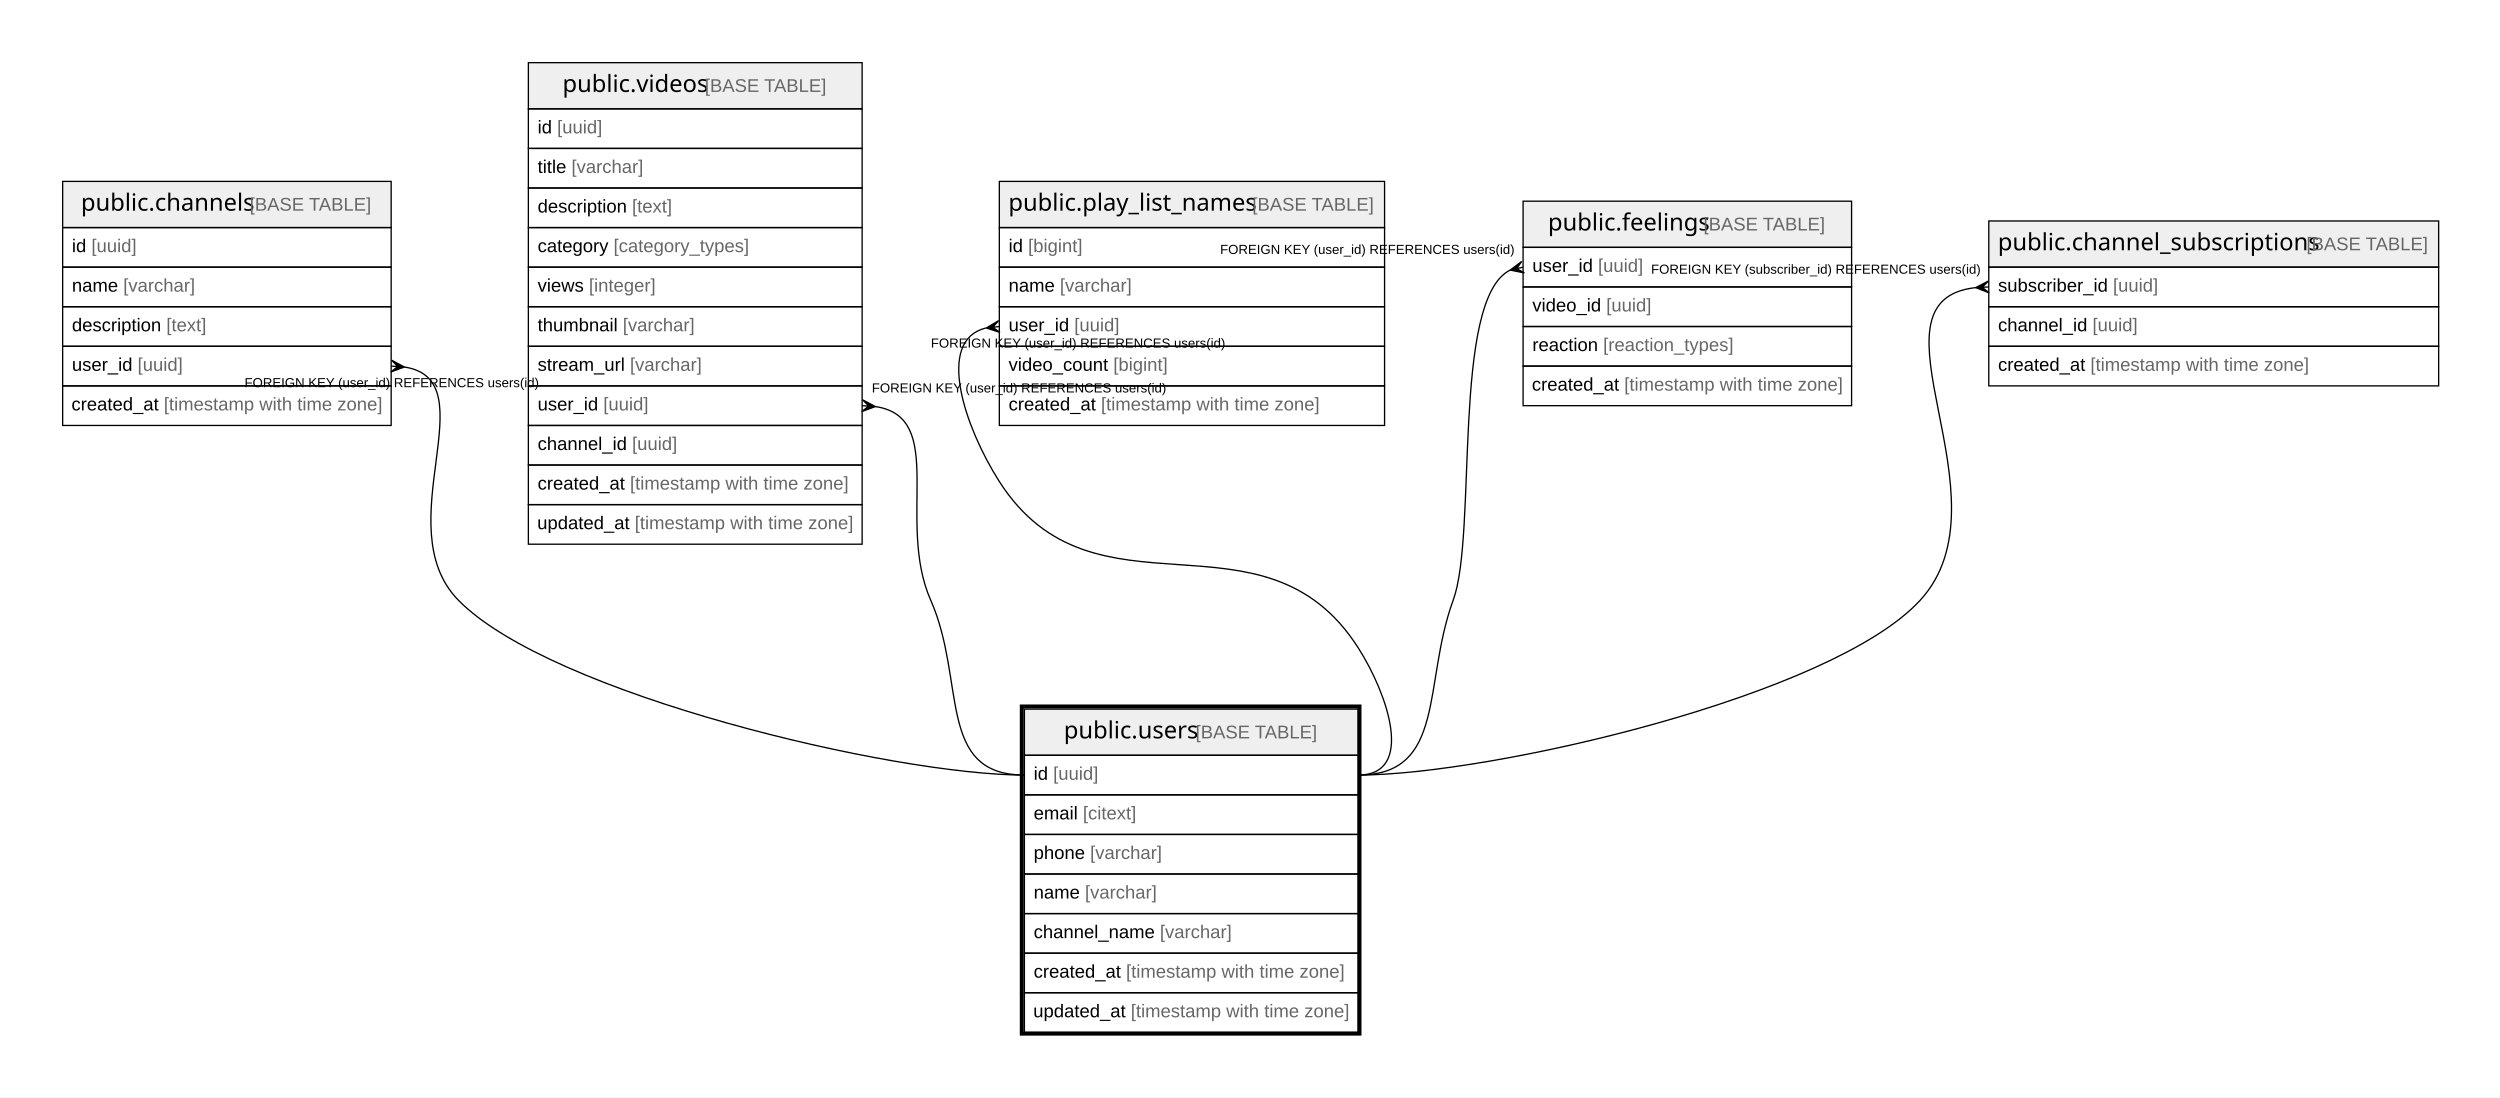
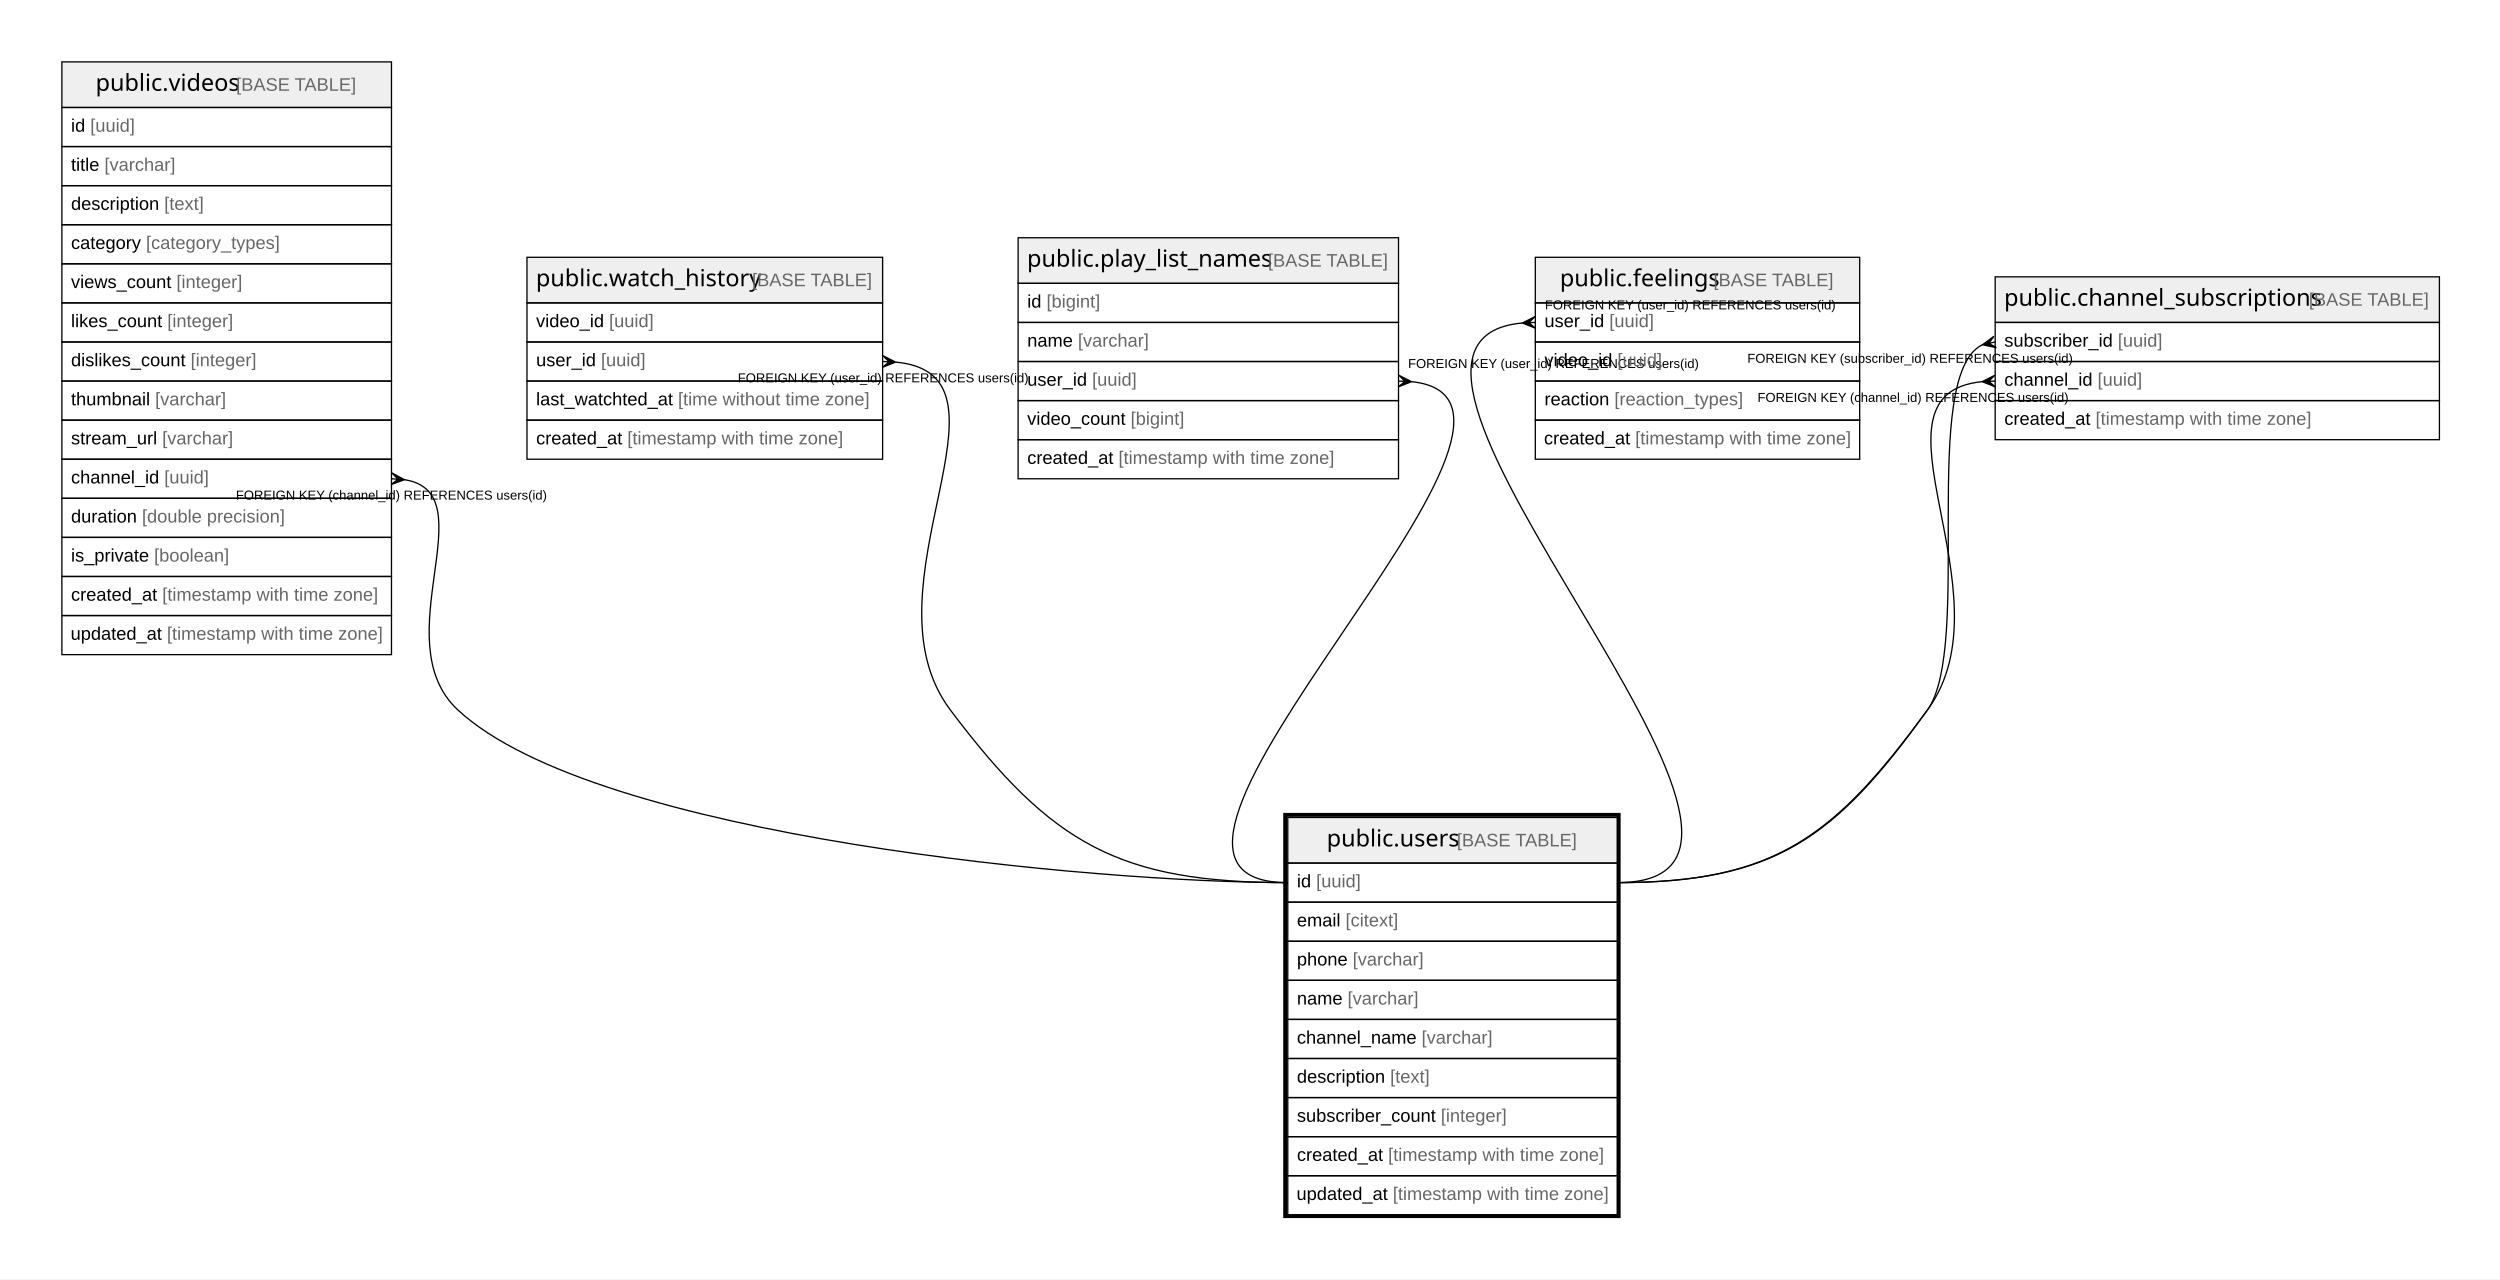
- <svg xmlns="http://www.w3.org/2000/svg" width="1895pt" height="832pt" viewBox="0.00 0.00 1895.00 832.00">
-   <g id="graph0" class="graph" transform="scale(1 1) rotate(0) translate(4 828)">
-     <polygon fill="#ffffff" stroke="transparent" points="-4,4 -4,-828 1891,-828 1891,4 -4,4" />
+ <svg xmlns="http://www.w3.org/2000/svg" width="1919pt" height="982pt" viewBox="0.00 0.00 1919.00 982.00">
+   <g id="graph0" class="graph" transform="scale(1 1) rotate(0) translate(4 978)">
+     <polygon fill="#ffffff" stroke="transparent" points="-4,4 -4,-978 1915,-978 1915,4 -4,4" />
    <g id="node1" class="node">
-       <polygon fill="#efefef" stroke="transparent" points="772.5,-255.5 772.5,-290.5 1025.5,-290.5 1025.5,-255.5 772.5,-255.5" />
-       <polygon fill="none" stroke="#000000" points="772.5,-255.5 772.5,-290.5 1025.5,-290.5 1025.5,-255.5 772.5,-255.5" />
-       <text text-anchor="start" x="802.366" y="-268.3" font-family="Arial Bold" font-size="18.00" fill="#000000">public.users</text>
-       <text text-anchor="start" x="898.38" y="-268.3" font-family="Arial" font-size="14.00" fill="#000000"> </text>
-       <text text-anchor="start" x="902.271" y="-268.3" font-family="Arial" font-size="14.00" fill="#666666">[BASE TABLE]</text>
-       <polygon fill="none" stroke="#000000" points="772.5,-225.5 772.5,-255.5 1025.5,-255.5 1025.5,-225.5 772.5,-225.5" />
-       <text text-anchor="start" x="779.5" y="-236.9" font-family="Arial" font-size="14.00" fill="#000000">id </text>
-       <text text-anchor="start" x="794.28" y="-236.9" font-family="Arial" font-size="14.00" fill="#666666">[uuid]</text>
-       <polygon fill="none" stroke="#000000" points="772.5,-195.5 772.5,-225.5 1025.5,-225.5 1025.5,-195.5 772.5,-195.5" />
-       <text text-anchor="start" x="779.5" y="-206.9" font-family="Arial" font-size="14.00" fill="#000000">email </text>
-       <text text-anchor="start" x="816.83" y="-206.9" font-family="Arial" font-size="14.00" fill="#666666">[citext]</text>
-       <polygon fill="none" stroke="#000000" points="772.5,-165.5 772.5,-195.5 1025.5,-195.5 1025.5,-165.5 772.5,-165.5" />
-       <text text-anchor="start" x="779.5" y="-176.9" font-family="Arial" font-size="14.00" fill="#000000">phone </text>
-       <text text-anchor="start" x="822.304" y="-176.9" font-family="Arial" font-size="14.00" fill="#666666">[varchar]</text>
-       <polygon fill="none" stroke="#000000" points="772.5,-135.5 772.5,-165.5 1025.5,-165.5 1025.5,-135.5 772.5,-135.5" />
-       <text text-anchor="start" x="779.5" y="-146.9" font-family="Arial" font-size="14.00" fill="#000000">name </text>
-       <text text-anchor="start" x="818.399" y="-146.9" font-family="Arial" font-size="14.00" fill="#666666">[varchar]</text>
-       <polygon fill="none" stroke="#000000" points="772.5,-105.5 772.5,-135.5 1025.5,-135.5 1025.5,-105.5 772.5,-105.5" />
-       <text text-anchor="start" x="779.5" y="-116.9" font-family="Arial" font-size="14.00" fill="#000000">channel_name </text>
-       <text text-anchor="start" x="875.201" y="-116.9" font-family="Arial" font-size="14.00" fill="#666666">[varchar]</text>
-       <polygon fill="none" stroke="#000000" points="772.5,-75.5 772.5,-105.5 1025.5,-105.5 1025.5,-75.5 772.5,-75.5" />
-       <text text-anchor="start" x="779.5" y="-86.9" font-family="Arial" font-size="14.00" fill="#000000">created_at </text>
-       <text text-anchor="start" x="849.528" y="-86.9" font-family="Arial" font-size="14.00" fill="#666666">[timestamp with time zone]</text>
-       <polygon fill="none" stroke="#000000" points="772.5,-45.5 772.5,-75.5 1025.5,-75.5 1025.5,-45.5 772.5,-45.5" />
-       <text text-anchor="start" x="779.192" y="-56.9" font-family="Arial" font-size="14.00" fill="#000000">updated_at </text>
-       <text text-anchor="start" x="853.124" y="-56.9" font-family="Arial" font-size="14.00" fill="#666666">[timestamp with time zone]</text>
-       <polygon fill="none" stroke="#000000" stroke-width="3" points="770.5,-44.5 770.5,-292.5 1026.5,-292.5 1026.5,-44.5 770.5,-44.5" />
+       <polygon fill="#efefef" stroke="transparent" points="984.5,-315.5 984.5,-350.5 1237.5,-350.5 1237.5,-315.5 984.5,-315.5" />
+       <polygon fill="none" stroke="#000000" points="984.5,-315.5 984.5,-350.5 1237.5,-350.5 1237.5,-315.5 984.5,-315.5" />
+       <text text-anchor="start" x="1014.366" y="-328.3" font-family="Arial Bold" font-size="18.00" fill="#000000">public.users</text>
+       <text text-anchor="start" x="1110.38" y="-328.3" font-family="Arial" font-size="14.00" fill="#000000"> </text>
+       <text text-anchor="start" x="1114.271" y="-328.3" font-family="Arial" font-size="14.00" fill="#666666">[BASE TABLE]</text>
+       <polygon fill="none" stroke="#000000" points="984.5,-285.5 984.5,-315.5 1237.5,-315.5 1237.5,-285.5 984.5,-285.5" />
+       <text text-anchor="start" x="991.5" y="-296.9" font-family="Arial" font-size="14.00" fill="#000000">id </text>
+       <text text-anchor="start" x="1006.28" y="-296.9" font-family="Arial" font-size="14.00" fill="#666666">[uuid]</text>
+       <polygon fill="none" stroke="#000000" points="984.5,-255.5 984.5,-285.5 1237.5,-285.5 1237.5,-255.5 984.5,-255.5" />
+       <text text-anchor="start" x="991.5" y="-266.9" font-family="Arial" font-size="14.00" fill="#000000">email </text>
+       <text text-anchor="start" x="1028.83" y="-266.9" font-family="Arial" font-size="14.00" fill="#666666">[citext]</text>
+       <polygon fill="none" stroke="#000000" points="984.5,-225.5 984.5,-255.5 1237.5,-255.5 1237.5,-225.5 984.5,-225.5" />
+       <text text-anchor="start" x="991.5" y="-236.9" font-family="Arial" font-size="14.00" fill="#000000">phone </text>
+       <text text-anchor="start" x="1034.304" y="-236.9" font-family="Arial" font-size="14.00" fill="#666666">[varchar]</text>
+       <polygon fill="none" stroke="#000000" points="984.5,-195.5 984.5,-225.5 1237.5,-225.5 1237.5,-195.5 984.5,-195.5" />
+       <text text-anchor="start" x="991.5" y="-206.9" font-family="Arial" font-size="14.00" fill="#000000">name </text>
+       <text text-anchor="start" x="1030.399" y="-206.9" font-family="Arial" font-size="14.00" fill="#666666">[varchar]</text>
+       <polygon fill="none" stroke="#000000" points="984.5,-165.5 984.5,-195.5 1237.5,-195.5 1237.5,-165.5 984.5,-165.5" />
+       <text text-anchor="start" x="991.5" y="-176.9" font-family="Arial" font-size="14.00" fill="#000000">channel_name </text>
+       <text text-anchor="start" x="1087.201" y="-176.9" font-family="Arial" font-size="14.00" fill="#666666">[varchar]</text>
+       <polygon fill="none" stroke="#000000" points="984.5,-135.5 984.5,-165.5 1237.5,-165.5 1237.5,-135.5 984.5,-135.5" />
+       <text text-anchor="start" x="991.5" y="-146.9" font-family="Arial" font-size="14.00" fill="#000000">description </text>
+       <text text-anchor="start" x="1063.068" y="-146.9" font-family="Arial" font-size="14.00" fill="#666666">[text]</text>
+       <polygon fill="none" stroke="#000000" points="984.5,-105.5 984.5,-135.5 1237.5,-135.5 1237.5,-105.5 984.5,-105.5" />
+       <text text-anchor="start" x="991.5" y="-116.9" font-family="Arial" font-size="14.00" fill="#000000">subscriber_count </text>
+       <text text-anchor="start" x="1101.97" y="-116.9" font-family="Arial" font-size="14.00" fill="#666666">[integer]</text>
+       <polygon fill="none" stroke="#000000" points="984.5,-75.5 984.5,-105.5 1237.5,-105.5 1237.5,-75.5 984.5,-75.5" />
+       <text text-anchor="start" x="991.5" y="-86.9" font-family="Arial" font-size="14.00" fill="#000000">created_at </text>
+       <text text-anchor="start" x="1061.528" y="-86.9" font-family="Arial" font-size="14.00" fill="#666666">[timestamp with time zone]</text>
+       <polygon fill="none" stroke="#000000" points="984.5,-45.5 984.5,-75.5 1237.5,-75.5 1237.5,-45.5 984.5,-45.5" />
+       <text text-anchor="start" x="991.192" y="-56.9" font-family="Arial" font-size="14.00" fill="#000000">updated_at </text>
+       <text text-anchor="start" x="1065.124" y="-56.9" font-family="Arial" font-size="14.00" fill="#666666">[timestamp with time zone]</text>
+       <polygon fill="none" stroke="#000000" stroke-width="3" points="982.5,-44.5 982.5,-352.5 1238.5,-352.5 1238.5,-44.5 982.5,-44.5" />
    </g>
    <g id="node2" class="node">
-       <polygon fill="#efefef" stroke="transparent" points="43.5,-655.5 43.5,-690.5 292.5,-690.5 292.5,-655.5 43.5,-655.5" />
-       <polygon fill="none" stroke="#000000" points="43.5,-655.5 43.5,-690.5 292.5,-690.5 292.5,-655.5 43.5,-655.5" />
-       <text text-anchor="start" x="57.356" y="-668.3" font-family="Arial Bold" font-size="18.00" fill="#000000">public.channels</text>
-       <text text-anchor="start" x="181.39" y="-668.3" font-family="Arial" font-size="14.00" fill="#000000"> </text>
-       <text text-anchor="start" x="185.281" y="-668.3" font-family="Arial" font-size="14.00" fill="#666666">[BASE TABLE]</text>
-       <polygon fill="none" stroke="#000000" points="43.5,-625.5 43.5,-655.5 292.5,-655.5 292.5,-625.5 43.5,-625.5" />
-       <text text-anchor="start" x="50.5" y="-636.9" font-family="Arial" font-size="14.00" fill="#000000">id </text>
-       <text text-anchor="start" x="65.28" y="-636.9" font-family="Arial" font-size="14.00" fill="#666666">[uuid]</text>
-       <polygon fill="none" stroke="#000000" points="43.5,-595.5 43.5,-625.5 292.5,-625.5 292.5,-595.5 43.5,-595.5" />
-       <text text-anchor="start" x="50.5" y="-606.9" font-family="Arial" font-size="14.00" fill="#000000">name </text>
-       <text text-anchor="start" x="89.399" y="-606.9" font-family="Arial" font-size="14.00" fill="#666666">[varchar]</text>
-       <polygon fill="none" stroke="#000000" points="43.5,-565.5 43.5,-595.5 292.5,-595.5 292.5,-565.5 43.5,-565.5" />
-       <text text-anchor="start" x="50.5" y="-576.9" font-family="Arial" font-size="14.00" fill="#000000">description </text>
-       <text text-anchor="start" x="122.068" y="-576.9" font-family="Arial" font-size="14.00" fill="#666666">[text]</text>
-       <polygon fill="none" stroke="#000000" points="43.5,-535.5 43.5,-565.5 292.5,-565.5 292.5,-535.5 43.5,-535.5" />
-       <text text-anchor="start" x="50.5" y="-546.9" font-family="Arial" font-size="14.00" fill="#000000">user_id </text>
-       <text text-anchor="start" x="100.288" y="-546.9" font-family="Arial" font-size="14.00" fill="#666666">[uuid]</text>
-       <polygon fill="none" stroke="#000000" points="43.5,-505.5 43.5,-535.5 292.5,-535.5 292.5,-505.5 43.5,-505.5" />
-       <text text-anchor="start" x="50.144" y="-516.9" font-family="Arial" font-size="14.00" fill="#000000">created_at </text>
-       <text text-anchor="start" x="120.172" y="-516.9" font-family="Arial" font-size="14.00" fill="#666666">[timestamp with time zone]</text>
+       <polygon fill="#efefef" stroke="transparent" points="43.5,-895.5 43.5,-930.5 296.5,-930.5 296.5,-895.5 43.5,-895.5" />
+       <polygon fill="none" stroke="#000000" points="43.5,-895.5 43.5,-930.5 296.5,-930.5 296.5,-895.5 43.5,-895.5" />
+       <text text-anchor="start" x="69.362" y="-908.3" font-family="Arial Bold" font-size="18.00" fill="#000000">public.videos</text>
+       <text text-anchor="start" x="173.384" y="-908.3" font-family="Arial" font-size="14.00" fill="#000000"> </text>
+       <text text-anchor="start" x="177.275" y="-908.3" font-family="Arial" font-size="14.00" fill="#666666">[BASE TABLE]</text>
+       <polygon fill="none" stroke="#000000" points="43.5,-865.5 43.5,-895.5 296.5,-895.5 296.5,-865.5 43.5,-865.5" />
+       <text text-anchor="start" x="50.5" y="-876.9" font-family="Arial" font-size="14.00" fill="#000000">id </text>
+       <text text-anchor="start" x="65.28" y="-876.9" font-family="Arial" font-size="14.00" fill="#666666">[uuid]</text>
+       <polygon fill="none" stroke="#000000" points="43.5,-835.5 43.5,-865.5 296.5,-865.5 296.5,-835.5 43.5,-835.5" />
+       <text text-anchor="start" x="50.5" y="-846.9" font-family="Arial" font-size="14.00" fill="#000000">title </text>
+       <text text-anchor="start" x="76.168" y="-846.9" font-family="Arial" font-size="14.00" fill="#666666">[varchar]</text>
+       <polygon fill="none" stroke="#000000" points="43.5,-805.5 43.5,-835.5 296.5,-835.5 296.5,-805.5 43.5,-805.5" />
+       <text text-anchor="start" x="50.5" y="-816.9" font-family="Arial" font-size="14.00" fill="#000000">description </text>
+       <text text-anchor="start" x="122.068" y="-816.9" font-family="Arial" font-size="14.00" fill="#666666">[text]</text>
+       <polygon fill="none" stroke="#000000" points="43.5,-775.5 43.5,-805.5 296.5,-805.5 296.5,-775.5 43.5,-775.5" />
+       <text text-anchor="start" x="50.5" y="-786.9" font-family="Arial" font-size="14.00" fill="#000000">category </text>
+       <text text-anchor="start" x="108.072" y="-786.9" font-family="Arial" font-size="14.00" fill="#666666">[category_types]</text>
+       <polygon fill="none" stroke="#000000" points="43.5,-745.5 43.5,-775.5 296.5,-775.5 296.5,-745.5 43.5,-745.5" />
+       <text text-anchor="start" x="50.5" y="-756.9" font-family="Arial" font-size="14.00" fill="#000000">views_count </text>
+       <text text-anchor="start" x="131.407" y="-756.9" font-family="Arial" font-size="14.00" fill="#666666">[integer]</text>
+       <polygon fill="none" stroke="#000000" points="43.5,-715.5 43.5,-745.5 296.5,-745.5 296.5,-715.5 43.5,-715.5" />
+       <text text-anchor="start" x="50.5" y="-726.9" font-family="Arial" font-size="14.00" fill="#000000">likes_count </text>
+       <text text-anchor="start" x="124.407" y="-726.9" font-family="Arial" font-size="14.00" fill="#666666">[integer]</text>
+       <polygon fill="none" stroke="#000000" points="43.5,-685.5 43.5,-715.5 296.5,-715.5 296.5,-685.5 43.5,-685.5" />
+       <text text-anchor="start" x="50.5" y="-696.9" font-family="Arial" font-size="14.00" fill="#000000">dislikes_count </text>
+       <text text-anchor="start" x="142.297" y="-696.9" font-family="Arial" font-size="14.00" fill="#666666">[integer]</text>
+       <polygon fill="none" stroke="#000000" points="43.5,-655.5 43.5,-685.5 296.5,-685.5 296.5,-655.5 43.5,-655.5" />
+       <text text-anchor="start" x="50.5" y="-666.9" font-family="Arial" font-size="14.00" fill="#000000">thumbnail </text>
+       <text text-anchor="start" x="115.068" y="-666.9" font-family="Arial" font-size="14.00" fill="#666666">[varchar]</text>
+       <polygon fill="none" stroke="#000000" points="43.5,-625.5 43.5,-655.5 296.5,-655.5 296.5,-625.5 43.5,-625.5" />
+       <text text-anchor="start" x="50.5" y="-636.9" font-family="Arial" font-size="14.00" fill="#000000">stream_url </text>
+       <text text-anchor="start" x="120.5" y="-636.9" font-family="Arial" font-size="14.00" fill="#666666">[varchar]</text>
+       <polygon fill="none" stroke="#000000" points="43.5,-595.5 43.5,-625.5 296.5,-625.5 296.5,-595.5 43.5,-595.5" />
+       <text text-anchor="start" x="50.5" y="-606.9" font-family="Arial" font-size="14.00" fill="#000000">channel_id </text>
+       <text text-anchor="start" x="122.082" y="-606.9" font-family="Arial" font-size="14.00" fill="#666666">[uuid]</text>
+       <polygon fill="none" stroke="#000000" points="43.5,-565.5 43.5,-595.5 296.5,-595.5 296.5,-565.5 43.5,-565.5" />
+       <text text-anchor="start" x="50.5" y="-576.9" font-family="Arial" font-size="14.00" fill="#000000">duration </text>
+       <text text-anchor="start" x="104.961" y="-576.9" font-family="Arial" font-size="14.00" fill="#666666">[double precision]</text>
+       <polygon fill="none" stroke="#000000" points="43.5,-535.5 43.5,-565.5 296.5,-565.5 296.5,-535.5 43.5,-535.5" />
+       <text text-anchor="start" x="50.5" y="-546.9" font-family="Arial" font-size="14.00" fill="#000000">is_private </text>
+       <text text-anchor="start" x="114.285" y="-546.9" font-family="Arial" font-size="14.00" fill="#666666">[boolean]</text>
+       <polygon fill="none" stroke="#000000" points="43.5,-505.5 43.5,-535.5 296.5,-535.5 296.5,-505.5 43.5,-505.5" />
+       <text text-anchor="start" x="50.5" y="-516.9" font-family="Arial" font-size="14.00" fill="#000000">created_at </text>
+       <text text-anchor="start" x="120.528" y="-516.9" font-family="Arial" font-size="14.00" fill="#666666">[timestamp with time zone]</text>
+       <polygon fill="none" stroke="#000000" points="43.5,-475.5 43.5,-505.5 296.5,-505.5 296.5,-475.5 43.5,-475.5" />
+       <text text-anchor="start" x="50.191" y="-486.9" font-family="Arial" font-size="14.00" fill="#000000">updated_at </text>
+       <text text-anchor="start" x="124.124" y="-486.9" font-family="Arial" font-size="14.00" fill="#666666">[timestamp with time zone]</text>
    </g>
    <g id="edge1" class="edge">
-       <path fill="none" stroke="#000000" d="M302.557,-549.797C366.92,-539.94 288.618,-428.978 343.5,-373 413.352,-301.753 672.723,-240.5 772.5,-240.5" />
-       <polygon fill="#000000" stroke="#000000" points="302.476,-549.802 292.186,-546.011 297.488,-550.151 292.5,-550.5 292.5,-550.5 292.5,-550.5 297.488,-550.151 292.814,-554.989 302.476,-549.802 302.476,-549.802" />
-       <text text-anchor="start" x="181.334" y="-534.5" font-family="Arial" font-size="10.00" fill="#000000">FOREIGN KEY (user_id) REFERENCES users(id)</text>
+       <path fill="none" stroke="#000000" d="M306.542,-609.78C370.688,-599.702 290.036,-486.324 347.5,-433 453.484,-334.652 839.915,-300.5 984.5,-300.5" />
+       <polygon fill="#000000" stroke="#000000" points="306.474,-609.785 296.178,-606.011 301.487,-610.143 296.5,-610.5 296.5,-610.5 296.5,-610.5 301.487,-610.143 296.822,-614.989 306.474,-609.785 306.474,-609.785" />
+       <text text-anchor="start" x="177.051" y="-594.5" font-family="Arial" font-size="10.00" fill="#000000">FOREIGN KEY (channel_id) REFERENCES users(id)</text>
    </g>
    <g id="node3" class="node">
-       <polygon fill="#efefef" stroke="transparent" points="396.5,-745.5 396.5,-780.5 649.5,-780.5 649.5,-745.5 396.5,-745.5" />
-       <polygon fill="none" stroke="#000000" points="396.5,-745.5 396.5,-780.5 649.5,-780.5 649.5,-745.5 396.5,-745.5" />
-       <text text-anchor="start" x="422.362" y="-758.3" font-family="Arial Bold" font-size="18.00" fill="#000000">public.videos</text>
-       <text text-anchor="start" x="526.384" y="-758.3" font-family="Arial" font-size="14.00" fill="#000000"> </text>
-       <text text-anchor="start" x="530.275" y="-758.3" font-family="Arial" font-size="14.00" fill="#666666">[BASE TABLE]</text>
-       <polygon fill="none" stroke="#000000" points="396.5,-715.5 396.5,-745.5 649.5,-745.5 649.5,-715.5 396.5,-715.5" />
-       <text text-anchor="start" x="403.5" y="-726.9" font-family="Arial" font-size="14.00" fill="#000000">id </text>
-       <text text-anchor="start" x="418.28" y="-726.9" font-family="Arial" font-size="14.00" fill="#666666">[uuid]</text>
-       <polygon fill="none" stroke="#000000" points="396.5,-685.5 396.5,-715.5 649.5,-715.5 649.5,-685.5 396.5,-685.5" />
-       <text text-anchor="start" x="403.5" y="-696.9" font-family="Arial" font-size="14.00" fill="#000000">title </text>
-       <text text-anchor="start" x="429.168" y="-696.9" font-family="Arial" font-size="14.00" fill="#666666">[varchar]</text>
-       <polygon fill="none" stroke="#000000" points="396.5,-655.5 396.5,-685.5 649.5,-685.5 649.5,-655.5 396.5,-655.5" />
-       <text text-anchor="start" x="403.5" y="-666.9" font-family="Arial" font-size="14.00" fill="#000000">description </text>
-       <text text-anchor="start" x="475.068" y="-666.9" font-family="Arial" font-size="14.00" fill="#666666">[text]</text>
-       <polygon fill="none" stroke="#000000" points="396.5,-625.5 396.5,-655.5 649.5,-655.5 649.5,-625.5 396.5,-625.5" />
-       <text text-anchor="start" x="403.5" y="-636.9" font-family="Arial" font-size="14.00" fill="#000000">category </text>
-       <text text-anchor="start" x="461.072" y="-636.9" font-family="Arial" font-size="14.00" fill="#666666">[category_types]</text>
-       <polygon fill="none" stroke="#000000" points="396.5,-595.5 396.5,-625.5 649.5,-625.5 649.5,-595.5 396.5,-595.5" />
-       <text text-anchor="start" x="403.5" y="-606.9" font-family="Arial" font-size="14.00" fill="#000000">views </text>
-       <text text-anchor="start" x="442.386" y="-606.9" font-family="Arial" font-size="14.00" fill="#666666">[integer]</text>
-       <polygon fill="none" stroke="#000000" points="396.5,-565.5 396.5,-595.5 649.5,-595.5 649.5,-565.5 396.5,-565.5" />
-       <text text-anchor="start" x="403.5" y="-576.9" font-family="Arial" font-size="14.00" fill="#000000">thumbnail </text>
-       <text text-anchor="start" x="468.068" y="-576.9" font-family="Arial" font-size="14.00" fill="#666666">[varchar]</text>
-       <polygon fill="none" stroke="#000000" points="396.5,-535.5 396.5,-565.5 649.5,-565.5 649.5,-535.5 396.5,-535.5" />
-       <text text-anchor="start" x="403.5" y="-546.9" font-family="Arial" font-size="14.00" fill="#000000">stream_url </text>
-       <text text-anchor="start" x="473.5" y="-546.9" font-family="Arial" font-size="14.00" fill="#666666">[varchar]</text>
-       <polygon fill="none" stroke="#000000" points="396.5,-505.5 396.5,-535.5 649.5,-535.5 649.5,-505.5 396.5,-505.5" />
-       <text text-anchor="start" x="403.5" y="-516.9" font-family="Arial" font-size="14.00" fill="#000000">user_id </text>
-       <text text-anchor="start" x="453.288" y="-516.9" font-family="Arial" font-size="14.00" fill="#666666">[uuid]</text>
-       <polygon fill="none" stroke="#000000" points="396.5,-475.5 396.5,-505.5 649.5,-505.5 649.5,-475.5 396.5,-475.5" />
-       <text text-anchor="start" x="403.5" y="-486.9" font-family="Arial" font-size="14.00" fill="#000000">channel_id </text>
-       <text text-anchor="start" x="475.082" y="-486.9" font-family="Arial" font-size="14.00" fill="#666666">[uuid]</text>
-       <polygon fill="none" stroke="#000000" points="396.5,-445.5 396.5,-475.5 649.5,-475.5 649.5,-445.5 396.5,-445.5" />
-       <text text-anchor="start" x="403.5" y="-456.9" font-family="Arial" font-size="14.00" fill="#000000">created_at </text>
-       <text text-anchor="start" x="473.528" y="-456.9" font-family="Arial" font-size="14.00" fill="#666666">[timestamp with time zone]</text>
-       <polygon fill="none" stroke="#000000" points="396.5,-415.5 396.5,-445.5 649.5,-445.5 649.5,-415.5 396.5,-415.5" />
-       <text text-anchor="start" x="403.192" y="-426.9" font-family="Arial" font-size="14.00" fill="#000000">updated_at </text>
-       <text text-anchor="start" x="477.124" y="-426.9" font-family="Arial" font-size="14.00" fill="#666666">[timestamp with time zone]</text>
+       <polygon fill="#efefef" stroke="transparent" points="400.5,-745.5 400.5,-780.5 673.5,-780.5 673.5,-745.5 400.5,-745.5" />
+       <polygon fill="none" stroke="#000000" points="400.5,-745.5 400.5,-780.5 673.5,-780.5 673.5,-745.5 400.5,-745.5" />
+       <text text-anchor="start" x="407.361" y="-758.3" font-family="Arial Bold" font-size="18.00" fill="#000000">public.watch_history</text>
+       <text text-anchor="start" x="569.386" y="-758.3" font-family="Arial" font-size="14.00" fill="#000000"> </text>
+       <text text-anchor="start" x="573.276" y="-758.3" font-family="Arial" font-size="14.00" fill="#666666">[BASE TABLE]</text>
+       <polygon fill="none" stroke="#000000" points="400.5,-715.5 400.5,-745.5 673.5,-745.5 673.5,-715.5 400.5,-715.5" />
+       <text text-anchor="start" x="407.5" y="-726.9" font-family="Arial" font-size="14.00" fill="#000000">video_id </text>
+       <text text-anchor="start" x="463.517" y="-726.9" font-family="Arial" font-size="14.00" fill="#666666">[uuid]</text>
+       <polygon fill="none" stroke="#000000" points="400.5,-685.5 400.5,-715.5 673.5,-715.5 673.5,-685.5 400.5,-685.5" />
+       <text text-anchor="start" x="407.5" y="-696.9" font-family="Arial" font-size="14.00" fill="#000000">user_id </text>
+       <text text-anchor="start" x="457.288" y="-696.9" font-family="Arial" font-size="14.00" fill="#666666">[uuid]</text>
+       <polygon fill="none" stroke="#000000" points="400.5,-655.5 400.5,-685.5 673.5,-685.5 673.5,-655.5 400.5,-655.5" />
+       <text text-anchor="start" x="407.5" y="-666.9" font-family="Arial" font-size="14.00" fill="#000000">last_watchted_at </text>
+       <text text-anchor="start" x="516.427" y="-666.9" font-family="Arial" font-size="14.00" fill="#666666">[time without time zone]</text>
+       <polygon fill="none" stroke="#000000" points="400.5,-625.5 400.5,-655.5 673.5,-655.5 673.5,-625.5 400.5,-625.5" />
+       <text text-anchor="start" x="407.5" y="-636.9" font-family="Arial" font-size="14.00" fill="#000000">created_at </text>
+       <text text-anchor="start" x="477.528" y="-636.9" font-family="Arial" font-size="14.00" fill="#666666">[timestamp with time zone]</text>
    </g>
    <g id="edge2" class="edge">
-       <path fill="none" stroke="#000000" d="M659.564,-519.815C714.409,-511.707 674.927,-433.244 701.5,-373 728.463,-311.872 705.689,-240.5 772.5,-240.5" />
-       <polygon fill="#000000" stroke="#000000" points="659.477,-519.821 649.194,-516.01 654.489,-520.161 649.5,-520.5 649.5,-520.5 649.5,-520.5 654.489,-520.161 649.806,-524.99 659.477,-519.821 659.477,-519.821" />
-       <text text-anchor="start" x="656.835" y="-530.5" font-family="Arial" font-size="10.00" fill="#000000">FOREIGN KEY (user_id) REFERENCES users(id)</text>
+       <path fill="none" stroke="#000000" d="M683.79,-700.037C786.218,-690.231 654.894,-526.855 725.5,-433 803.231,-329.673 855.2,-300.5 984.5,-300.5" />
+       <polygon fill="#000000" stroke="#000000" points="683.49,-700.051 673.298,-696.005 678.495,-700.275 673.5,-700.5 673.5,-700.5 673.5,-700.5 678.495,-700.275 673.702,-704.995 683.49,-700.051 683.49,-700.051" />
+       <text text-anchor="start" x="562.335" y="-684.5" font-family="Arial" font-size="10.00" fill="#000000">FOREIGN KEY (user_id) REFERENCES users(id)</text>
    </g>
    <g id="node4" class="node">
-       <polygon fill="#efefef" stroke="transparent" points="753.5,-655.5 753.5,-690.5 1045.5,-690.5 1045.5,-655.5 753.5,-655.5" />
-       <polygon fill="none" stroke="#000000" points="753.5,-655.5 753.5,-690.5 1045.5,-690.5 1045.5,-655.5 753.5,-655.5" />
-       <text text-anchor="start" x="760.358" y="-668.3" font-family="Arial Bold" font-size="18.00" fill="#000000">public.play_list_names</text>
-       <text text-anchor="start" x="941.388" y="-668.3" font-family="Arial" font-size="14.00" fill="#000000"> </text>
-       <text text-anchor="start" x="945.279" y="-668.3" font-family="Arial" font-size="14.00" fill="#666666">[BASE TABLE]</text>
-       <polygon fill="none" stroke="#000000" points="753.5,-625.5 753.5,-655.5 1045.5,-655.5 1045.5,-625.5 753.5,-625.5" />
-       <text text-anchor="start" x="760.5" y="-636.9" font-family="Arial" font-size="14.00" fill="#000000">id </text>
-       <text text-anchor="start" x="775.28" y="-636.9" font-family="Arial" font-size="14.00" fill="#666666">[bigint]</text>
-       <polygon fill="none" stroke="#000000" points="753.5,-595.5 753.5,-625.5 1045.5,-625.5 1045.5,-595.5 753.5,-595.5" />
-       <text text-anchor="start" x="760.5" y="-606.9" font-family="Arial" font-size="14.00" fill="#000000">name </text>
-       <text text-anchor="start" x="799.399" y="-606.9" font-family="Arial" font-size="14.00" fill="#666666">[varchar]</text>
-       <polygon fill="none" stroke="#000000" points="753.5,-565.5 753.5,-595.5 1045.5,-595.5 1045.5,-565.5 753.5,-565.5" />
-       <text text-anchor="start" x="760.5" y="-576.9" font-family="Arial" font-size="14.00" fill="#000000">user_id </text>
-       <text text-anchor="start" x="810.288" y="-576.9" font-family="Arial" font-size="14.00" fill="#666666">[uuid]</text>
-       <polygon fill="none" stroke="#000000" points="753.5,-535.5 753.5,-565.5 1045.5,-565.5 1045.5,-535.5 753.5,-535.5" />
-       <text text-anchor="start" x="760.5" y="-546.9" font-family="Arial" font-size="14.00" fill="#000000">video_count </text>
-       <text text-anchor="start" x="839.866" y="-546.9" font-family="Arial" font-size="14.00" fill="#666666">[bigint]</text>
-       <polygon fill="none" stroke="#000000" points="753.5,-505.5 753.5,-535.5 1045.5,-535.5 1045.5,-505.5 753.5,-505.5" />
-       <text text-anchor="start" x="760.5" y="-516.9" font-family="Arial" font-size="14.00" fill="#000000">created_at </text>
-       <text text-anchor="start" x="830.528" y="-516.9" font-family="Arial" font-size="14.00" fill="#666666">[timestamp with time zone]</text>
+       <polygon fill="#efefef" stroke="transparent" points="777.5,-760.5 777.5,-795.5 1069.5,-795.5 1069.5,-760.5 777.5,-760.5" />
+       <polygon fill="none" stroke="#000000" points="777.5,-760.5 777.5,-795.5 1069.5,-795.5 1069.5,-760.5 777.5,-760.5" />
+       <text text-anchor="start" x="784.358" y="-773.3" font-family="Arial Bold" font-size="18.00" fill="#000000">public.play_list_names</text>
+       <text text-anchor="start" x="965.388" y="-773.3" font-family="Arial" font-size="14.00" fill="#000000"> </text>
+       <text text-anchor="start" x="969.279" y="-773.3" font-family="Arial" font-size="14.00" fill="#666666">[BASE TABLE]</text>
+       <polygon fill="none" stroke="#000000" points="777.5,-730.5 777.5,-760.5 1069.5,-760.5 1069.5,-730.5 777.5,-730.5" />
+       <text text-anchor="start" x="784.5" y="-741.9" font-family="Arial" font-size="14.00" fill="#000000">id </text>
+       <text text-anchor="start" x="799.28" y="-741.9" font-family="Arial" font-size="14.00" fill="#666666">[bigint]</text>
+       <polygon fill="none" stroke="#000000" points="777.5,-700.5 777.5,-730.5 1069.5,-730.5 1069.5,-700.5 777.5,-700.5" />
+       <text text-anchor="start" x="784.5" y="-711.9" font-family="Arial" font-size="14.00" fill="#000000">name </text>
+       <text text-anchor="start" x="823.399" y="-711.9" font-family="Arial" font-size="14.00" fill="#666666">[varchar]</text>
+       <polygon fill="none" stroke="#000000" points="777.5,-670.5 777.5,-700.5 1069.5,-700.5 1069.5,-670.5 777.5,-670.5" />
+       <text text-anchor="start" x="784.5" y="-681.9" font-family="Arial" font-size="14.00" fill="#000000">user_id </text>
+       <text text-anchor="start" x="834.288" y="-681.9" font-family="Arial" font-size="14.00" fill="#666666">[uuid]</text>
+       <polygon fill="none" stroke="#000000" points="777.5,-640.5 777.5,-670.5 1069.5,-670.5 1069.5,-640.5 777.5,-640.5" />
+       <text text-anchor="start" x="784.5" y="-651.9" font-family="Arial" font-size="14.00" fill="#000000">video_count </text>
+       <text text-anchor="start" x="863.866" y="-651.9" font-family="Arial" font-size="14.00" fill="#666666">[bigint]</text>
+       <polygon fill="none" stroke="#000000" points="777.5,-610.5 777.5,-640.5 1069.5,-640.5 1069.5,-610.5 777.5,-610.5" />
+       <text text-anchor="start" x="784.5" y="-621.9" font-family="Arial" font-size="14.00" fill="#000000">created_at </text>
+       <text text-anchor="start" x="854.528" y="-621.9" font-family="Arial" font-size="14.00" fill="#666666">[timestamp with time zone]</text>
    </g>
    <g id="edge3" class="edge">
-       <path fill="none" stroke="#000000" d="M743.104,-579.328C704.878,-569.754 727.472,-503.742 753.5,-463 825.226,-350.726 953.774,-449.274 1025.5,-337 1048.59,-300.857 1068.389,-240.5 1025.5,-240.5" />
-       <polygon fill="#000000" stroke="#000000" points="743.563,-579.379 752.996,-584.972 748.532,-579.94 753.5,-580.5 753.5,-580.5 753.5,-580.5 748.532,-579.94 754.004,-576.028 743.563,-579.379 743.563,-579.379" />
-       <text text-anchor="start" x="701.585" y="-564.5" font-family="Arial" font-size="10.00" fill="#000000">FOREIGN KEY (user_id) REFERENCES users(id)</text>
+       <path fill="none" stroke="#000000" d="M1079.521,-685.021C1227.128,-669.871 812.862,-300.5 984.5,-300.5" />
+       <polygon fill="#000000" stroke="#000000" points="1079.489,-685.022 1069.285,-681.005 1074.494,-685.261 1069.5,-685.5 1069.5,-685.5 1069.5,-685.5 1074.494,-685.261 1069.715,-689.995 1079.489,-685.022 1079.489,-685.022" />
+       <text text-anchor="start" x="1076.834" y="-695.5" font-family="Arial" font-size="10.00" fill="#000000">FOREIGN KEY (user_id) REFERENCES users(id)</text>
    </g>
    <g id="node5" class="node">
-       <polygon fill="#efefef" stroke="transparent" points="1150.5,-640.5 1150.5,-675.5 1399.5,-675.5 1399.5,-640.5 1150.5,-640.5" />
-       <polygon fill="none" stroke="#000000" points="1150.5,-640.5 1150.5,-675.5 1399.5,-675.5 1399.5,-640.5 1150.5,-640.5" />
-       <text text-anchor="start" x="1169.361" y="-653.3" font-family="Arial Bold" font-size="18.00" fill="#000000">public.feelings</text>
-       <text text-anchor="start" x="1283.385" y="-653.3" font-family="Arial" font-size="14.00" fill="#000000"> </text>
-       <text text-anchor="start" x="1287.276" y="-653.3" font-family="Arial" font-size="14.00" fill="#666666">[BASE TABLE]</text>
-       <polygon fill="none" stroke="#000000" points="1150.5,-610.5 1150.5,-640.5 1399.5,-640.5 1399.5,-610.5 1150.5,-610.5" />
-       <text text-anchor="start" x="1157.5" y="-621.9" font-family="Arial" font-size="14.00" fill="#000000">user_id </text>
-       <text text-anchor="start" x="1207.288" y="-621.9" font-family="Arial" font-size="14.00" fill="#666666">[uuid]</text>
-       <polygon fill="none" stroke="#000000" points="1150.5,-580.5 1150.5,-610.5 1399.5,-610.5 1399.5,-580.5 1150.5,-580.5" />
-       <text text-anchor="start" x="1157.5" y="-591.9" font-family="Arial" font-size="14.00" fill="#000000">video_id </text>
-       <text text-anchor="start" x="1213.517" y="-591.9" font-family="Arial" font-size="14.00" fill="#666666">[uuid]</text>
-       <polygon fill="none" stroke="#000000" points="1150.5,-550.5 1150.5,-580.5 1399.5,-580.5 1399.5,-550.5 1150.5,-550.5" />
-       <text text-anchor="start" x="1157.5" y="-561.9" font-family="Arial" font-size="14.00" fill="#000000">reaction </text>
-       <text text-anchor="start" x="1211.179" y="-561.9" font-family="Arial" font-size="14.00" fill="#666666">[reaction_types]</text>
-       <polygon fill="none" stroke="#000000" points="1150.5,-520.5 1150.5,-550.5 1399.5,-550.5 1399.5,-520.5 1150.5,-520.5" />
-       <text text-anchor="start" x="1157.144" y="-531.9" font-family="Arial" font-size="14.00" fill="#000000">created_at </text>
-       <text text-anchor="start" x="1227.172" y="-531.9" font-family="Arial" font-size="14.00" fill="#666666">[timestamp with time zone]</text>
+       <polygon fill="#efefef" stroke="transparent" points="1174.5,-745.5 1174.5,-780.5 1423.5,-780.5 1423.5,-745.5 1174.5,-745.5" />
+       <polygon fill="none" stroke="#000000" points="1174.5,-745.5 1174.5,-780.5 1423.5,-780.5 1423.5,-745.5 1174.5,-745.5" />
+       <text text-anchor="start" x="1193.361" y="-758.3" font-family="Arial Bold" font-size="18.00" fill="#000000">public.feelings</text>
+       <text text-anchor="start" x="1307.385" y="-758.3" font-family="Arial" font-size="14.00" fill="#000000"> </text>
+       <text text-anchor="start" x="1311.276" y="-758.3" font-family="Arial" font-size="14.00" fill="#666666">[BASE TABLE]</text>
+       <polygon fill="none" stroke="#000000" points="1174.5,-715.5 1174.5,-745.5 1423.5,-745.5 1423.5,-715.5 1174.5,-715.5" />
+       <text text-anchor="start" x="1181.5" y="-726.9" font-family="Arial" font-size="14.00" fill="#000000">user_id </text>
+       <text text-anchor="start" x="1231.288" y="-726.9" font-family="Arial" font-size="14.00" fill="#666666">[uuid]</text>
+       <polygon fill="none" stroke="#000000" points="1174.5,-685.5 1174.5,-715.5 1423.5,-715.5 1423.5,-685.5 1174.5,-685.5" />
+       <text text-anchor="start" x="1181.5" y="-696.9" font-family="Arial" font-size="14.00" fill="#000000">video_id </text>
+       <text text-anchor="start" x="1237.517" y="-696.9" font-family="Arial" font-size="14.00" fill="#666666">[uuid]</text>
+       <polygon fill="none" stroke="#000000" points="1174.5,-655.5 1174.5,-685.5 1423.5,-685.5 1423.5,-655.5 1174.5,-655.5" />
+       <text text-anchor="start" x="1181.5" y="-666.9" font-family="Arial" font-size="14.00" fill="#000000">reaction </text>
+       <text text-anchor="start" x="1235.179" y="-666.9" font-family="Arial" font-size="14.00" fill="#666666">[reaction_types]</text>
+       <polygon fill="none" stroke="#000000" points="1174.5,-625.5 1174.5,-655.5 1423.5,-655.5 1423.5,-625.5 1174.5,-625.5" />
+       <text text-anchor="start" x="1181.144" y="-636.9" font-family="Arial" font-size="14.00" fill="#000000">created_at </text>
+       <text text-anchor="start" x="1251.172" y="-636.9" font-family="Arial" font-size="14.00" fill="#666666">[timestamp with time zone]</text>
    </g>
    <g id="edge4" class="edge">
-       <path fill="none" stroke="#000000" d="M1140.674,-623.255C1096.009,-601.23 1116.048,-423.449 1097.5,-373 1074.372,-310.095 1092.522,-240.5 1025.5,-240.5" />
-       <polygon fill="#000000" stroke="#000000" points="1140.751,-623.273 1149.498,-629.887 1145.626,-624.386 1150.5,-625.5 1150.5,-625.5 1150.5,-625.5 1145.626,-624.386 1151.502,-621.113 1140.751,-623.273 1140.751,-623.273" />
-       <text text-anchor="start" x="920.835" y="-635.5" font-family="Arial" font-size="10.00" fill="#000000">FOREIGN KEY (user_id) REFERENCES users(id)</text>
+       <path fill="none" stroke="#000000" d="M1164.404,-730.061C997.801,-714.691 1427.068,-300.5 1237.5,-300.5" />
+       <polygon fill="#000000" stroke="#000000" points="1164.509,-730.066 1174.305,-734.996 1169.505,-730.283 1174.5,-730.5 1174.5,-730.5 1174.5,-730.5 1169.505,-730.283 1174.695,-726.004 1164.509,-730.066 1164.509,-730.066" />
+       <text text-anchor="start" x="1181.834" y="-740.5" font-family="Arial" font-size="10.00" fill="#000000">FOREIGN KEY (user_id) REFERENCES users(id)</text>
    </g>
    <g id="node6" class="node">
-       <polygon fill="#efefef" stroke="transparent" points="1503.5,-625.5 1503.5,-660.5 1844.5,-660.5 1844.5,-625.5 1503.5,-625.5" />
-       <polygon fill="none" stroke="#000000" points="1503.5,-625.5 1503.5,-660.5 1844.5,-660.5 1844.5,-625.5 1503.5,-625.5" />
-       <text text-anchor="start" x="1510.346" y="-638.3" font-family="Arial Bold" font-size="18.00" fill="#000000">public.channel_subscriptions</text>
-       <text text-anchor="start" x="1740.4" y="-638.3" font-family="Arial" font-size="14.00" fill="#000000"> </text>
-       <text text-anchor="start" x="1744.291" y="-638.3" font-family="Arial" font-size="14.00" fill="#666666">[BASE TABLE]</text>
-       <polygon fill="none" stroke="#000000" points="1503.5,-595.5 1503.5,-625.5 1844.5,-625.5 1844.5,-595.5 1503.5,-595.5" />
-       <text text-anchor="start" x="1510.5" y="-606.9" font-family="Arial" font-size="14.00" fill="#000000">subscriber_id </text>
-       <text text-anchor="start" x="1597.621" y="-606.9" font-family="Arial" font-size="14.00" fill="#666666">[uuid]</text>
-       <polygon fill="none" stroke="#000000" points="1503.5,-565.5 1503.5,-595.5 1844.5,-595.5 1844.5,-565.5 1503.5,-565.5" />
-       <text text-anchor="start" x="1510.5" y="-576.9" font-family="Arial" font-size="14.00" fill="#000000">channel_id </text>
-       <text text-anchor="start" x="1582.082" y="-576.9" font-family="Arial" font-size="14.00" fill="#666666">[uuid]</text>
-       <polygon fill="none" stroke="#000000" points="1503.5,-535.5 1503.5,-565.5 1844.5,-565.5 1844.5,-535.5 1503.5,-535.5" />
-       <text text-anchor="start" x="1510.5" y="-546.9" font-family="Arial" font-size="14.00" fill="#000000">created_at </text>
-       <text text-anchor="start" x="1580.528" y="-546.9" font-family="Arial" font-size="14.00" fill="#666666">[timestamp with time zone]</text>
+       <polygon fill="#efefef" stroke="transparent" points="1527.5,-730.5 1527.5,-765.5 1868.5,-765.5 1868.5,-730.5 1527.5,-730.5" />
+       <polygon fill="none" stroke="#000000" points="1527.5,-730.5 1527.5,-765.5 1868.5,-765.5 1868.5,-730.5 1527.5,-730.5" />
+       <text text-anchor="start" x="1534.346" y="-743.3" font-family="Arial Bold" font-size="18.00" fill="#000000">public.channel_subscriptions</text>
+       <text text-anchor="start" x="1764.4" y="-743.3" font-family="Arial" font-size="14.00" fill="#000000"> </text>
+       <text text-anchor="start" x="1768.291" y="-743.3" font-family="Arial" font-size="14.00" fill="#666666">[BASE TABLE]</text>
+       <polygon fill="none" stroke="#000000" points="1527.5,-700.5 1527.5,-730.5 1868.5,-730.5 1868.5,-700.5 1527.5,-700.5" />
+       <text text-anchor="start" x="1534.5" y="-711.9" font-family="Arial" font-size="14.00" fill="#000000">subscriber_id </text>
+       <text text-anchor="start" x="1621.621" y="-711.9" font-family="Arial" font-size="14.00" fill="#666666">[uuid]</text>
+       <polygon fill="none" stroke="#000000" points="1527.5,-670.5 1527.5,-700.5 1868.5,-700.5 1868.5,-670.5 1527.5,-670.5" />
+       <text text-anchor="start" x="1534.5" y="-681.9" font-family="Arial" font-size="14.00" fill="#000000">channel_id </text>
+       <text text-anchor="start" x="1606.082" y="-681.9" font-family="Arial" font-size="14.00" fill="#666666">[uuid]</text>
+       <polygon fill="none" stroke="#000000" points="1527.5,-640.5 1527.5,-670.5 1868.5,-670.5 1868.5,-640.5 1527.5,-640.5" />
+       <text text-anchor="start" x="1534.5" y="-651.9" font-family="Arial" font-size="14.00" fill="#000000">created_at </text>
+       <text text-anchor="start" x="1604.528" y="-651.9" font-family="Arial" font-size="14.00" fill="#666666">[timestamp with time zone]</text>
    </g>
    <g id="edge5" class="edge">
-       <path fill="none" stroke="#000000" d="M1493.505,-609.986C1403.795,-600.102 1522.126,-449.977 1451.5,-373 1384.476,-299.949 1124.64,-240.5 1025.5,-240.5" />
-       <polygon fill="#000000" stroke="#000000" points="1493.513,-609.987 1503.269,-614.994 1498.507,-610.243 1503.5,-610.5 1503.5,-610.5 1503.5,-610.5 1498.507,-610.243 1503.731,-606.006 1493.513,-609.987 1493.513,-609.987" />
-       <text text-anchor="start" x="1247.502" y="-620.5" font-family="Arial" font-size="10.00" fill="#000000">FOREIGN KEY (subscriber_id) REFERENCES users(id)</text>
+       <path fill="none" stroke="#000000" d="M1517.462,-685.038C1420.876,-675.559 1541.158,-522.495 1475.5,-433 1403.886,-335.387 1358.565,-300.5 1237.5,-300.5" />
+       <polygon fill="#000000" stroke="#000000" points="1517.511,-685.04 1527.293,-689.995 1522.505,-685.27 1527.5,-685.5 1527.5,-685.5 1527.5,-685.5 1522.505,-685.27 1527.707,-681.005 1517.511,-685.04 1517.511,-685.04" />
+       <text text-anchor="start" x="1345.051" y="-669.5" font-family="Arial" font-size="10.00" fill="#000000">FOREIGN KEY (channel_id) REFERENCES users(id)</text>
+     </g>
+     <g id="edge6" class="edge">
+       <path fill="none" stroke="#000000" d="M1517.704,-713.355C1468.947,-689.947 1510.607,-481.925 1475.5,-433 1404.918,-334.638 1358.565,-300.5 1237.5,-300.5" />
+       <polygon fill="#000000" stroke="#000000" points="1517.732,-713.361 1526.537,-719.896 1522.616,-714.43 1527.5,-715.5 1527.5,-715.5 1527.5,-715.5 1522.616,-714.43 1528.463,-711.104 1517.732,-713.361 1517.732,-713.361" />
+       <text text-anchor="start" x="1337.252" y="-699.5" font-family="Arial" font-size="10.00" fill="#000000">FOREIGN KEY (subscriber_id) REFERENCES users(id)</text>
    </g>
  </g>
</svg>
